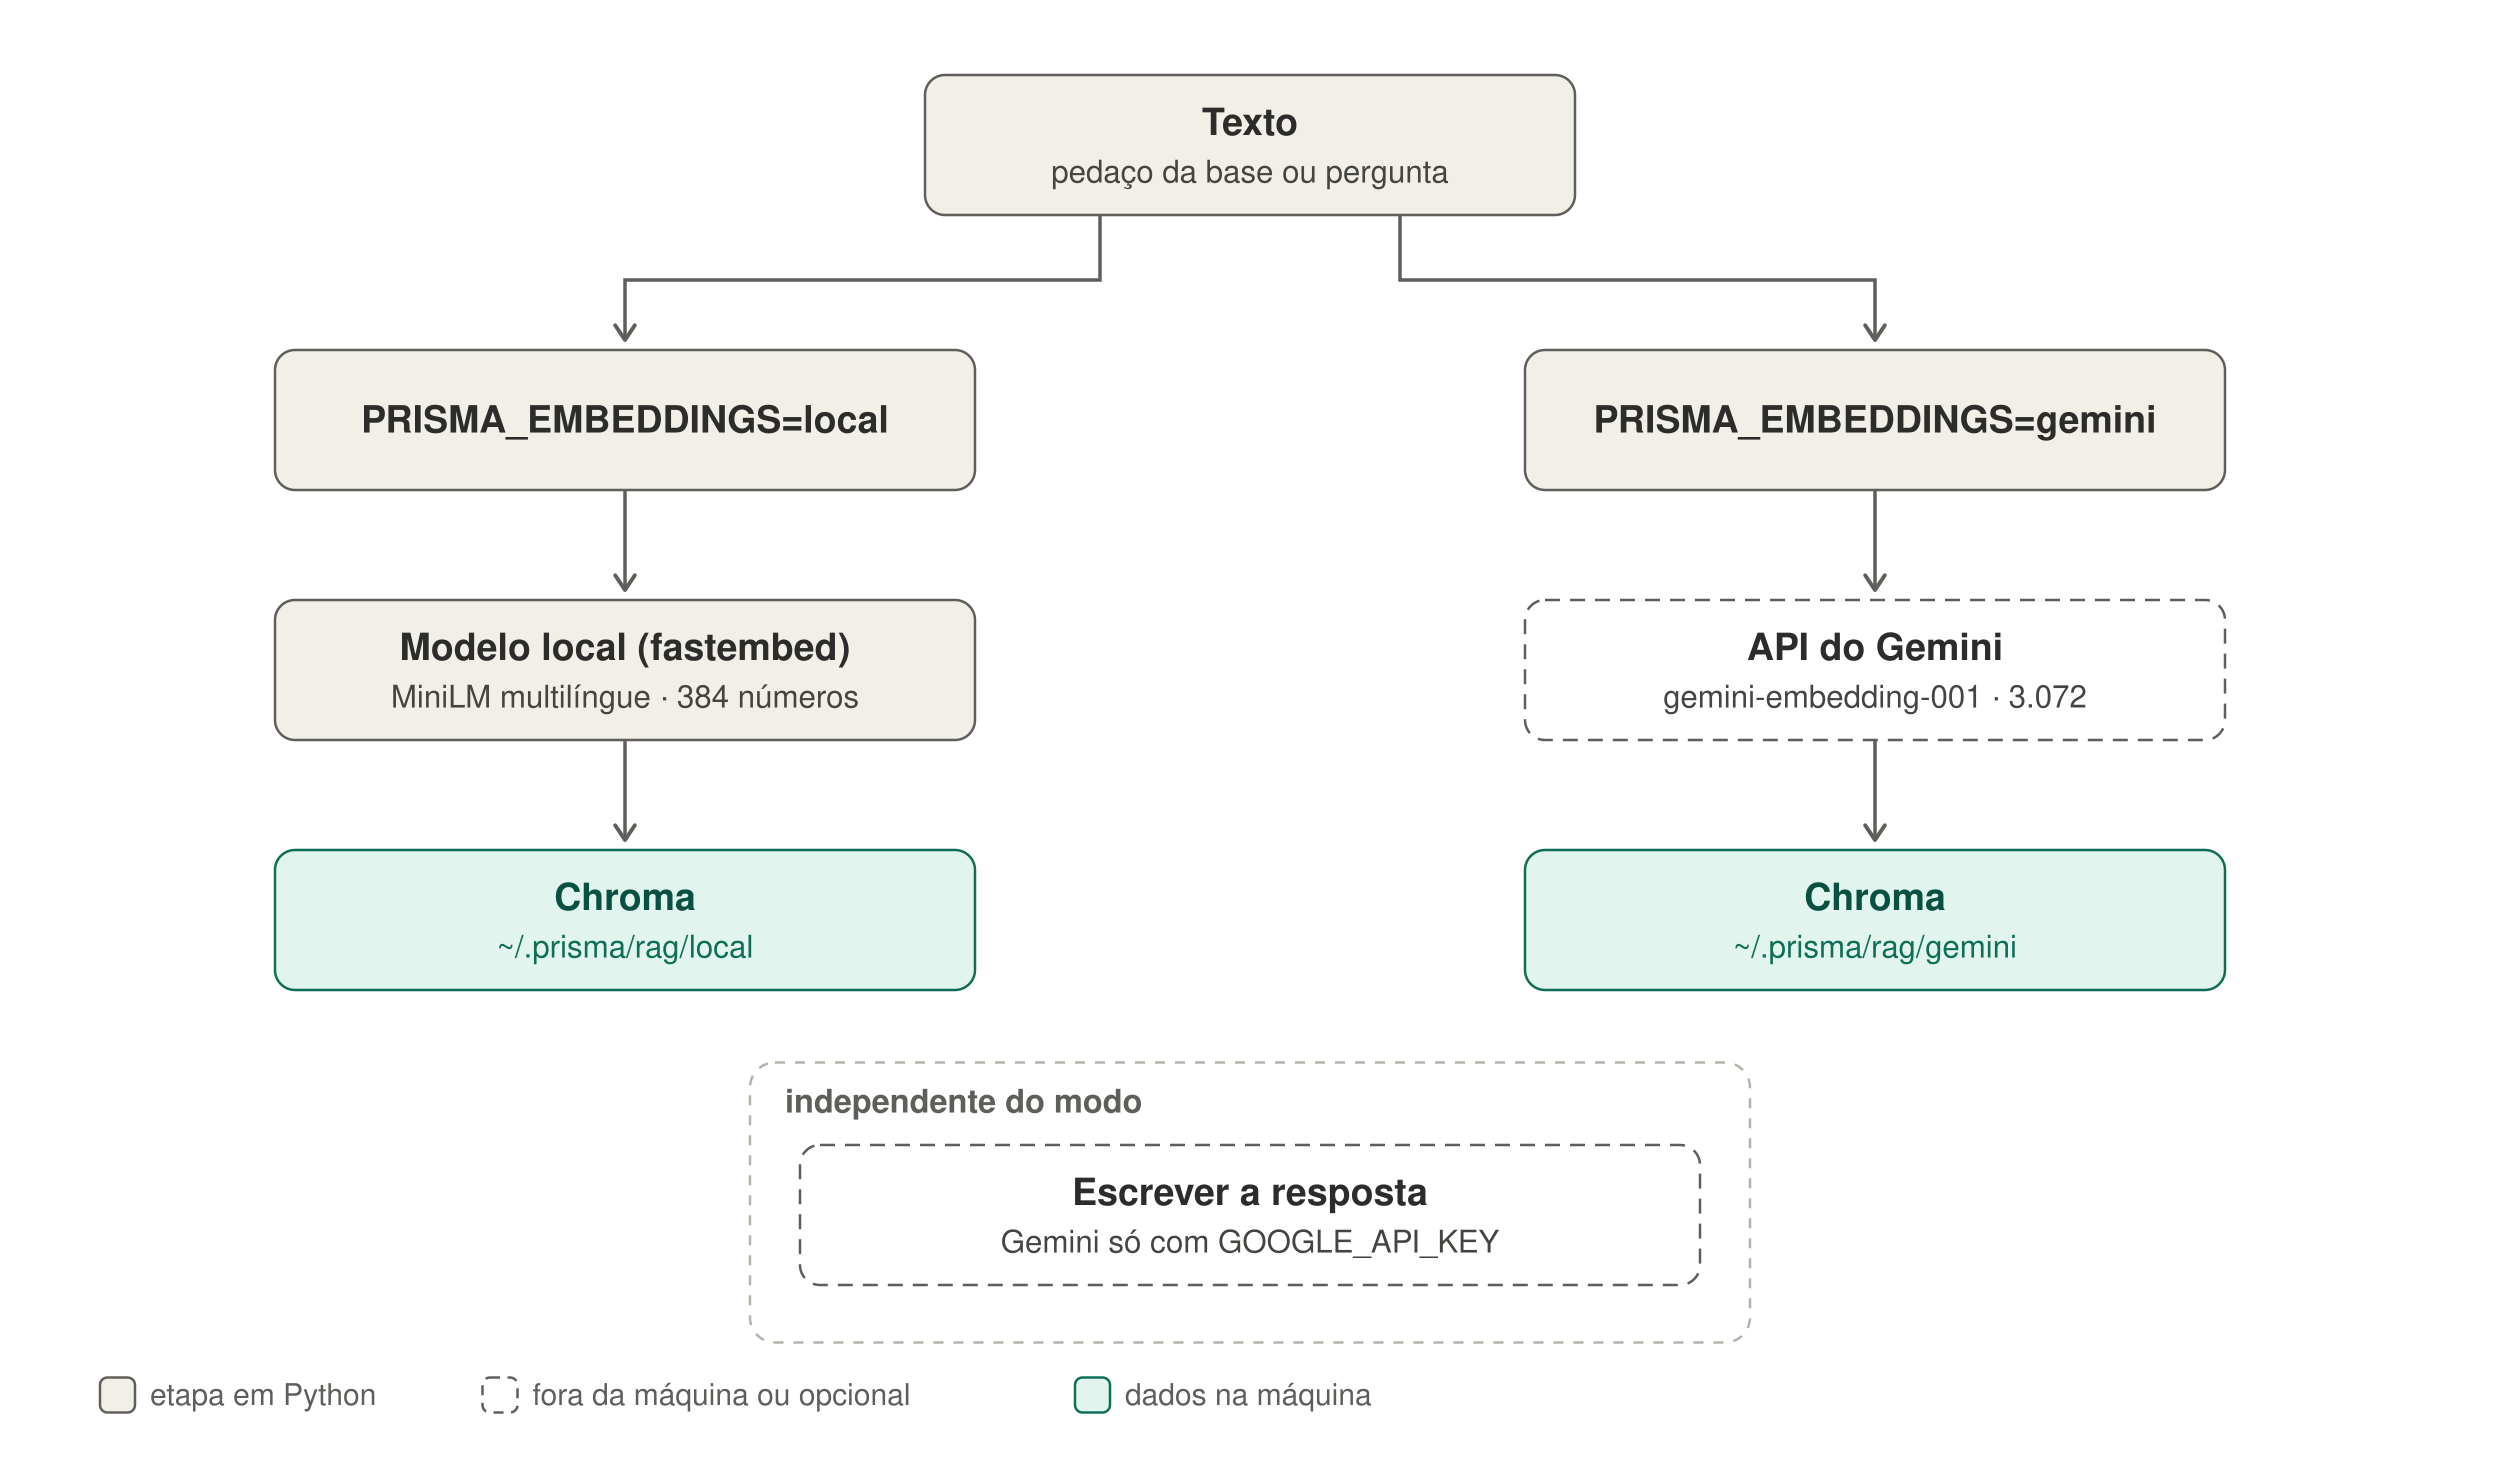
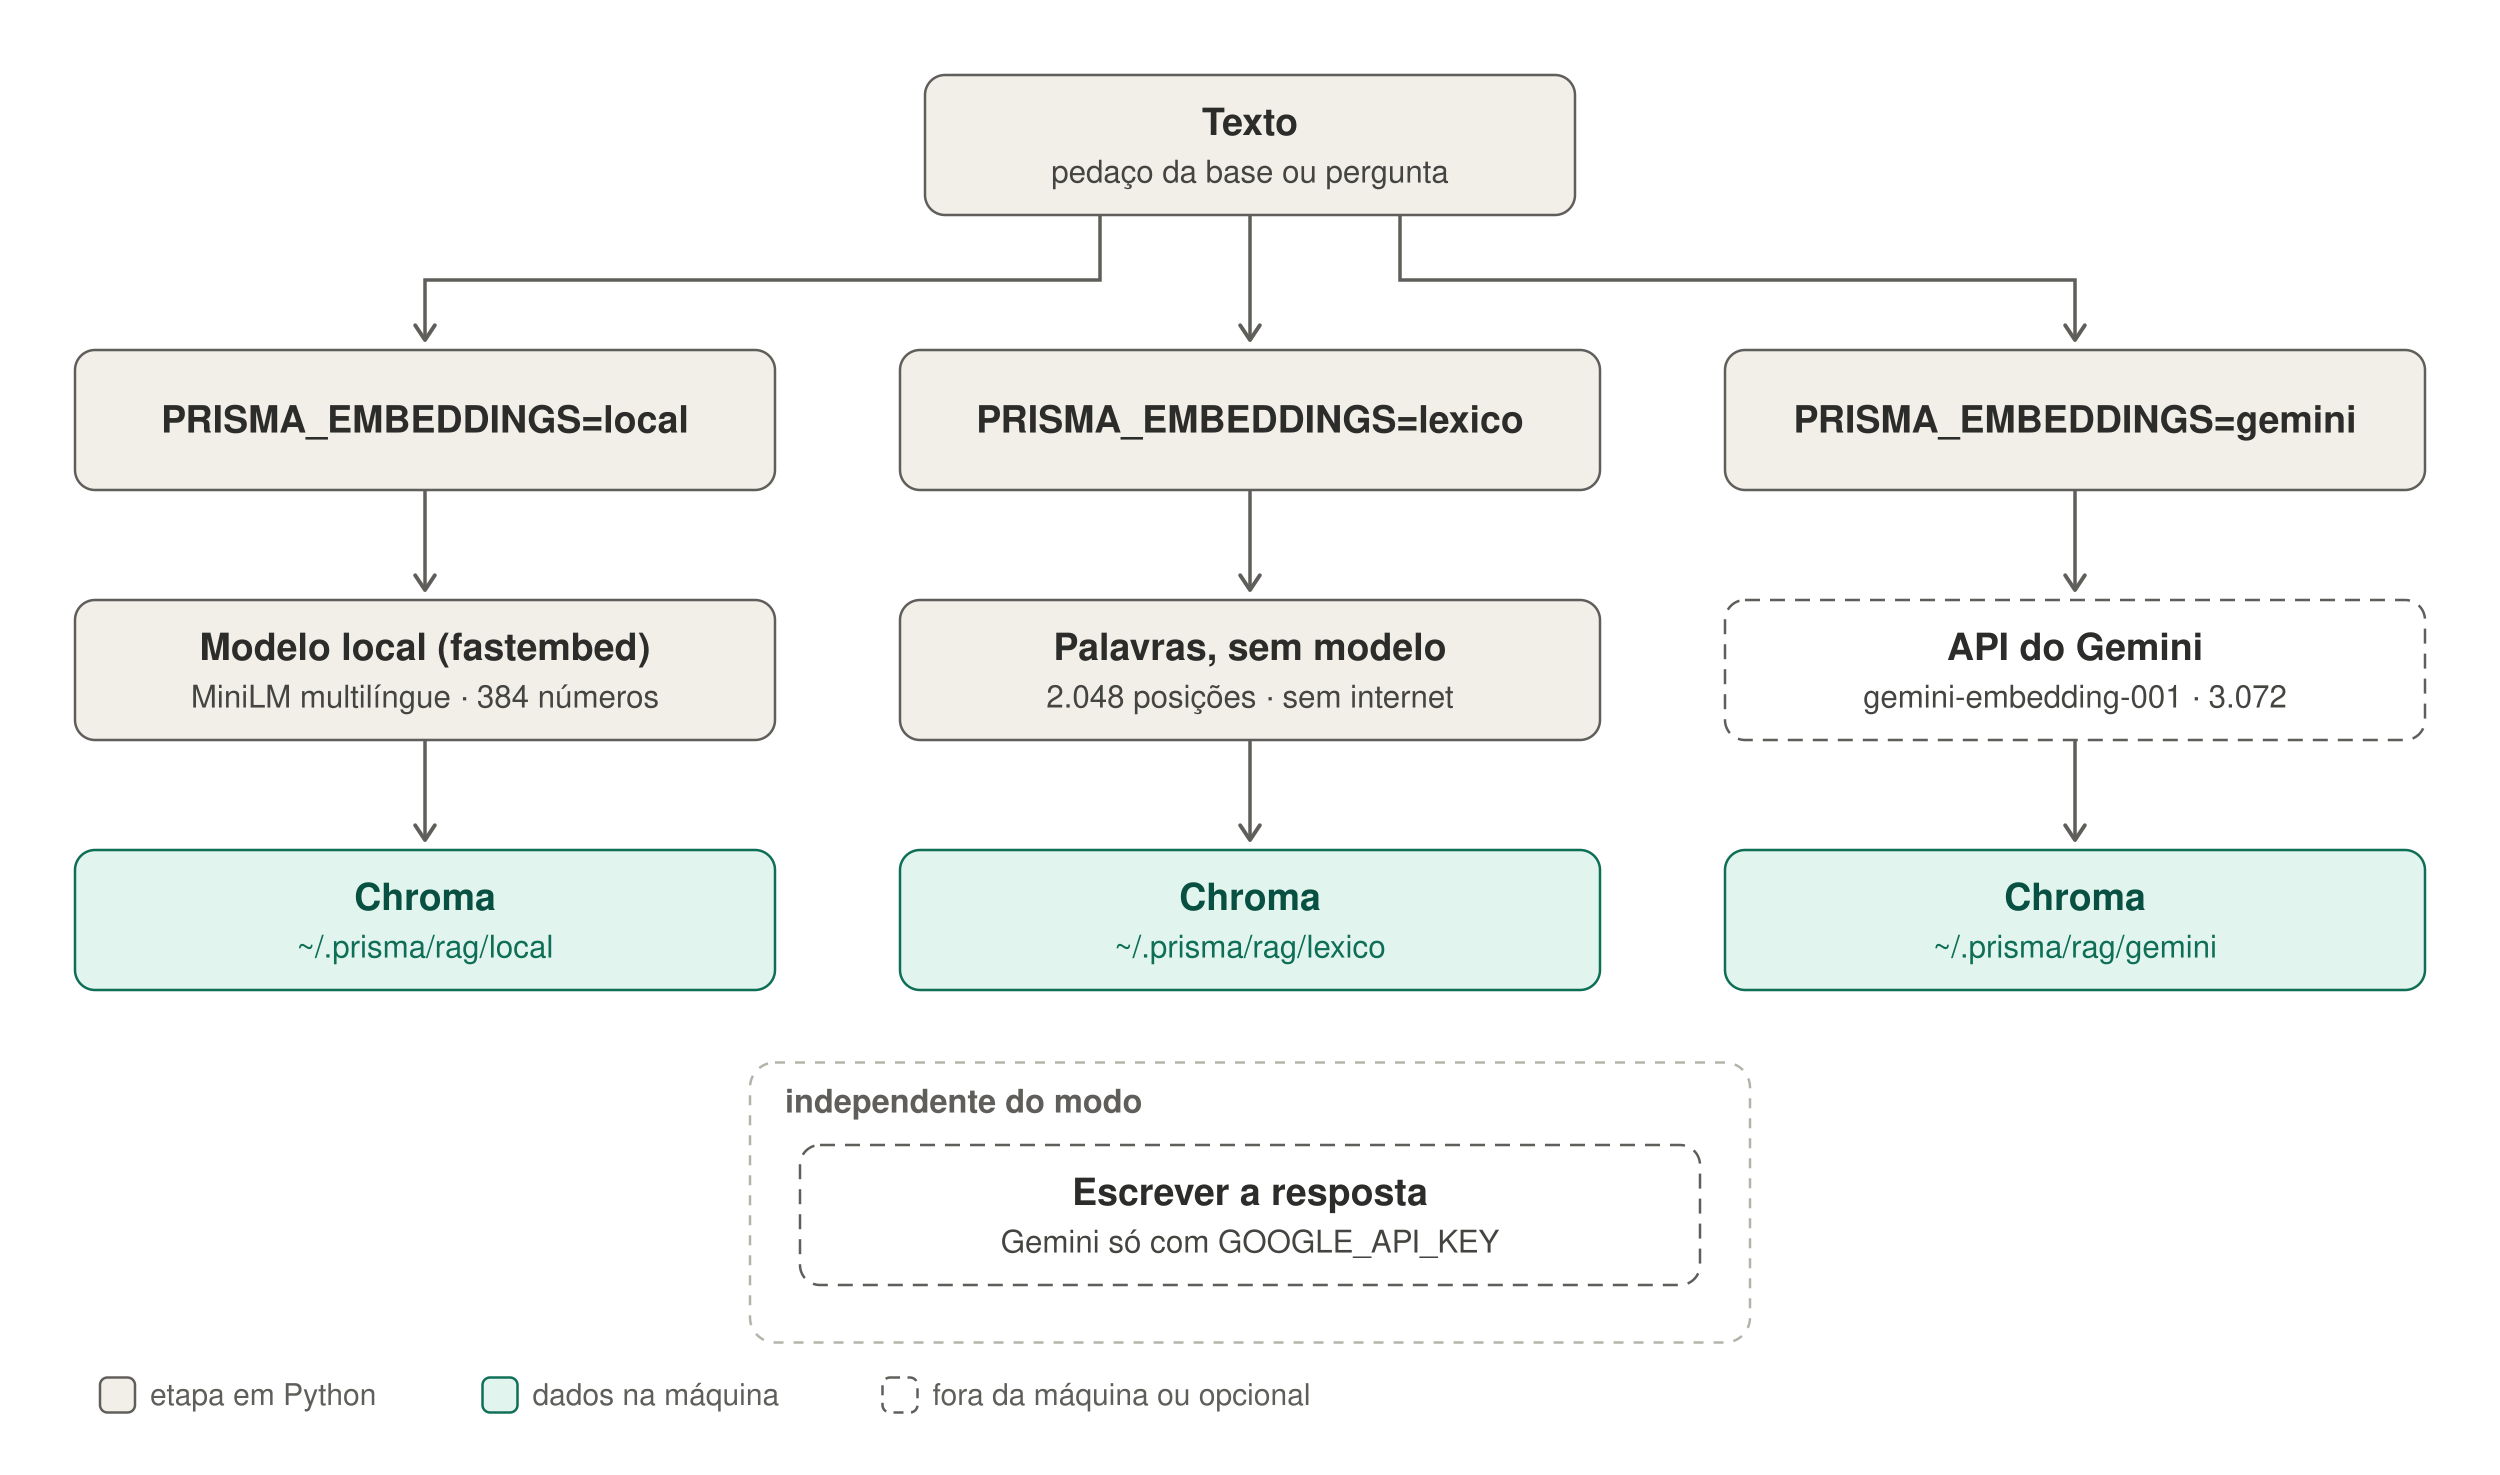
<svg xmlns="http://www.w3.org/2000/svg" width="1000" height="590" viewBox="0 0 1000 590" font-family="Segoe UI, Helvetica, Arial, sans-serif">
  <defs>
    <marker id="seta" viewBox="0 0 10 10" refX="8" refY="5" markerWidth="7" markerHeight="7" orient="auto-start-reverse">
      <path d="M2 1L8 5L2 9" fill="none" stroke="#5F5E5A" stroke-width="1.6" stroke-linecap="round" stroke-linejoin="round" />
    </marker>
    <style>
      .t { font-size: 15px; font-weight: 600; }  .s { font-size: 12.5px; }  .l { font-size: 12px; fill: #5F5E5A; }
      .g { font-size: 13px; font-weight: 600; fill: #5F5E5A; }
      .ag rect { fill: #EEEDFE; stroke: #534AB7; } .ag .t { fill: #3C3489; } .ag .s { fill: #534AB7; }
      .dd rect { fill: #E1F5EE; stroke: #0F6E56; } .dd .t { fill: #085041; } .dd .s { fill: #0F6E56; }
      .nt rect { fill: #F1EFE8; stroke: #5F5E5A; } .nt .t { fill: #2C2C2A; } .nt .s { fill: #444441; }
      .rn rect { fill: #FAEEDA; stroke: #854F0B; } .rn .t { fill: #633806; } .rn .s { fill: #854F0B; }
      .ex rect { fill: #FFFFFF; stroke: #5F5E5A; stroke-dasharray: 6 4; } .ex .t { fill: #2C2C2A; } .ex .s { fill: #444441; }
      .seta { stroke: #5F5E5A; stroke-width: 1.4; fill: none; }  .trac { stroke-dasharray: 6 4; }
      .grupo { fill: none; stroke: #B4B2A9; stroke-dasharray: 4 4; }
    </style>
  </defs>
  <rect width="1000" height="590" fill="#FFFFFF" />
  <g class="nt">
    <rect x="370" y="30" width="260" height="56" rx="8" />
    <text class="t" x="500.0" y="54.0" text-anchor="middle">Texto</text>
    <text class="s" x="500.0" y="73.0" text-anchor="middle">pedaço da base ou pergunta</text>
  </g>
  <g class="nt">
-     <rect x="110" y="140" width="280" height="56" rx="8" />
-     <text class="t" x="250.0" y="173.0" text-anchor="middle">PRISMA_EMBEDDINGS=local</text>
+     <rect x="30" y="140" width="280" height="56" rx="8" />
+     <text class="t" x="170.0" y="173.0" text-anchor="middle">PRISMA_EMBEDDINGS=local</text>
+   </g>
+   <g class="dd">
+     <rect x="30" y="340" width="280" height="56" rx="8" />
+     <text class="t" x="170.0" y="364.0" text-anchor="middle">Chroma</text>
+     <text class="s" x="170.0" y="383.0" text-anchor="middle">~/.prisma/rag/local</text>
+   </g>
+   <path class="seta" d="M170 196 L170 236" marker-end="url(#seta)" />
+   <path class="seta" d="M170 296 L170 336" marker-end="url(#seta)" />
+   <g class="nt">
+     <rect x="360" y="140" width="280" height="56" rx="8" />
+     <text class="t" x="500.0" y="173.0" text-anchor="middle">PRISMA_EMBEDDINGS=lexico</text>
+   </g>
+   <g class="dd">
+     <rect x="360" y="340" width="280" height="56" rx="8" />
+     <text class="t" x="500.0" y="364.0" text-anchor="middle">Chroma</text>
+     <text class="s" x="500.0" y="383.0" text-anchor="middle">~/.prisma/rag/lexico</text>
+   </g>
+   <path class="seta" d="M500 196 L500 236" marker-end="url(#seta)" />
+   <path class="seta" d="M500 296 L500 336" marker-end="url(#seta)" />
+   <g class="nt">
+     <rect x="690" y="140" width="280" height="56" rx="8" />
+     <text class="t" x="830.0" y="173.0" text-anchor="middle">PRISMA_EMBEDDINGS=gemini</text>
+   </g>
+   <g class="dd">
+     <rect x="690" y="340" width="280" height="56" rx="8" />
+     <text class="t" x="830.0" y="364.0" text-anchor="middle">Chroma</text>
+     <text class="s" x="830.0" y="383.0" text-anchor="middle">~/.prisma/rag/gemini</text>
+   </g>
+   <path class="seta" d="M830 196 L830 236" marker-end="url(#seta)" />
+   <path class="seta" d="M830 296 L830 336" marker-end="url(#seta)" />
+   <g class="nt">
+     <rect x="30" y="240" width="280" height="56" rx="8" />
+     <text class="t" x="170.0" y="264.0" text-anchor="middle">Modelo local (fastembed)</text>
+     <text class="s" x="170.0" y="283.0" text-anchor="middle">MiniLM multilíngue · 384 números</text>
  </g>
  <g class="nt">
-     <rect x="610" y="140" width="280" height="56" rx="8" />
-     <text class="t" x="750.0" y="173.0" text-anchor="middle">PRISMA_EMBEDDINGS=gemini</text>
-   </g>
-   <g class="nt">
-     <rect x="110" y="240" width="280" height="56" rx="8" />
-     <text class="t" x="250.0" y="264.0" text-anchor="middle">Modelo local (fastembed)</text>
-     <text class="s" x="250.0" y="283.0" text-anchor="middle">MiniLM multilíngue · 384 números</text>
+     <rect x="360" y="240" width="280" height="56" rx="8" />
+     <text class="t" x="500.0" y="264.0" text-anchor="middle">Palavras, sem modelo</text>
+     <text class="s" x="500.0" y="283.0" text-anchor="middle">2.048 posições · sem internet</text>
  </g>
  <g class="ex">
-     <rect x="610" y="240" width="280" height="56" rx="8" />
-     <text class="t" x="750.0" y="264.0" text-anchor="middle">API do Gemini</text>
-     <text class="s" x="750.0" y="283.0" text-anchor="middle">gemini-embedding-001 · 3.072</text>
+     <rect x="690" y="240" width="280" height="56" rx="8" />
+     <text class="t" x="830.0" y="264.0" text-anchor="middle">API do Gemini</text>
+     <text class="s" x="830.0" y="283.0" text-anchor="middle">gemini-embedding-001 · 3.072</text>
  </g>
-   <g class="dd">
-     <rect x="110" y="340" width="280" height="56" rx="8" />
-     <text class="t" x="250.0" y="364.0" text-anchor="middle">Chroma</text>
-     <text class="s" x="250.0" y="383.0" text-anchor="middle">~/.prisma/rag/local</text>
-   </g>
-   <g class="dd">
-     <rect x="610" y="340" width="280" height="56" rx="8" />
-     <text class="t" x="750.0" y="364.0" text-anchor="middle">Chroma</text>
-     <text class="s" x="750.0" y="383.0" text-anchor="middle">~/.prisma/rag/gemini</text>
-   </g>
-   <path class="seta" d="M440 86 L440 112 L250 112 L250 136" marker-end="url(#seta)" />
-   <path class="seta" d="M560 86 L560 112 L750 112 L750 136" marker-end="url(#seta)" />
-   <path class="seta" d="M250 196 L250 236" marker-end="url(#seta)" />
-   <path class="seta" d="M750 196 L750 236" marker-end="url(#seta)" />
-   <path class="seta" d="M250 296 L250 336" marker-end="url(#seta)" />
-   <path class="seta" d="M750 296 L750 336" marker-end="url(#seta)" />
+   <path class="seta" d="M440 86 L440 112 L170 112 L170 136" marker-end="url(#seta)" />
+   <path class="seta" d="M500 86 L500 136" marker-end="url(#seta)" />
+   <path class="seta" d="M560 86 L560 112 L830 112 L830 136" marker-end="url(#seta)" />
  <rect class="grupo" x="300" y="425" width="400" height="112" rx="10" />
  <text class="g" x="314" y="445">independente do modo</text>
  <g class="ex">
    <rect x="320" y="458" width="360" height="56" rx="8" />
    <text class="t" x="500.0" y="482.0" text-anchor="middle">Escrever a resposta</text>
    <text class="s" x="500.0" y="501.0" text-anchor="middle">Gemini só com GOOGLE_API_KEY</text>
  </g>
  <rect x="40" y="551" width="14" height="14" rx="3" fill="#F1EFE8" stroke="#5F5E5A" />
  <text class="l" x="60" y="562">etapa em Python</text>
-   <rect x="193.0" y="551" width="14" height="14" rx="3" fill="#FFFFFF" stroke="#5F5E5A" stroke-dasharray="4 3" />
-   <text class="l" x="213.0" y="562">fora da máquina ou opcional</text>
-   <rect x="430.0" y="551" width="14" height="14" rx="3" fill="#E1F5EE" stroke="#0F6E56" />
-   <text class="l" x="450.0" y="562">dados na máquina</text>
+   <rect x="193.0" y="551" width="14" height="14" rx="3" fill="#E1F5EE" stroke="#0F6E56" />
+   <text class="l" x="213.0" y="562">dados na máquina</text>
+   <rect x="353.0" y="551" width="14" height="14" rx="3" fill="#FFFFFF" stroke="#5F5E5A" stroke-dasharray="4 3" />
+   <text class="l" x="373.0" y="562">fora da máquina ou opcional</text>
</svg>
